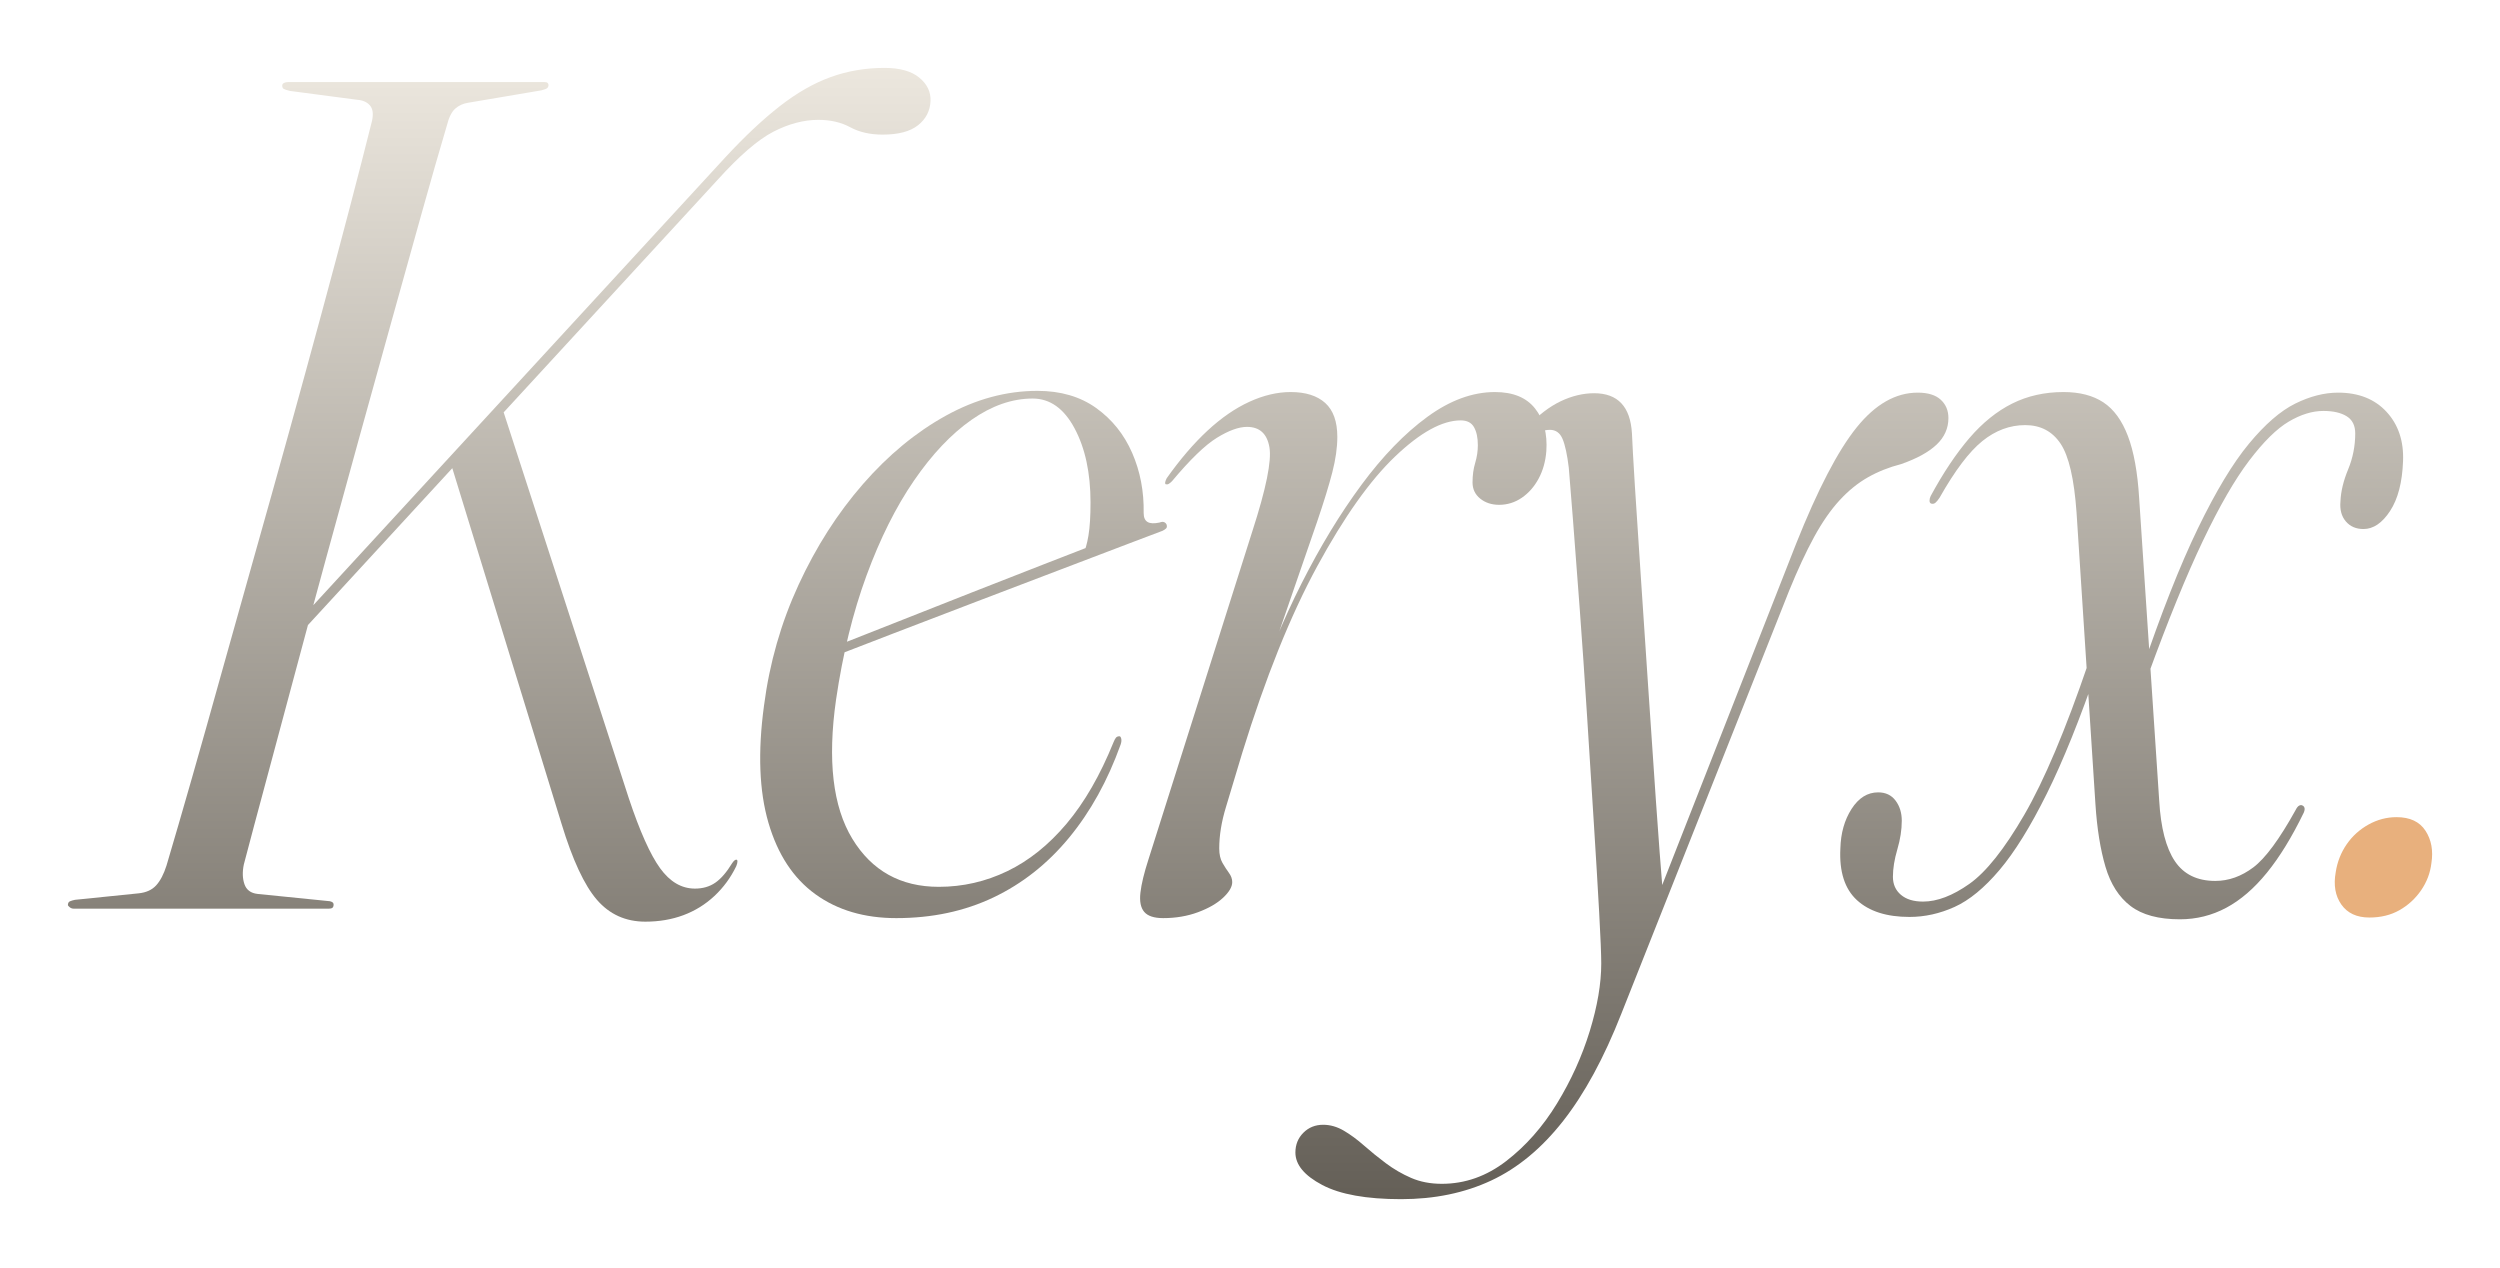
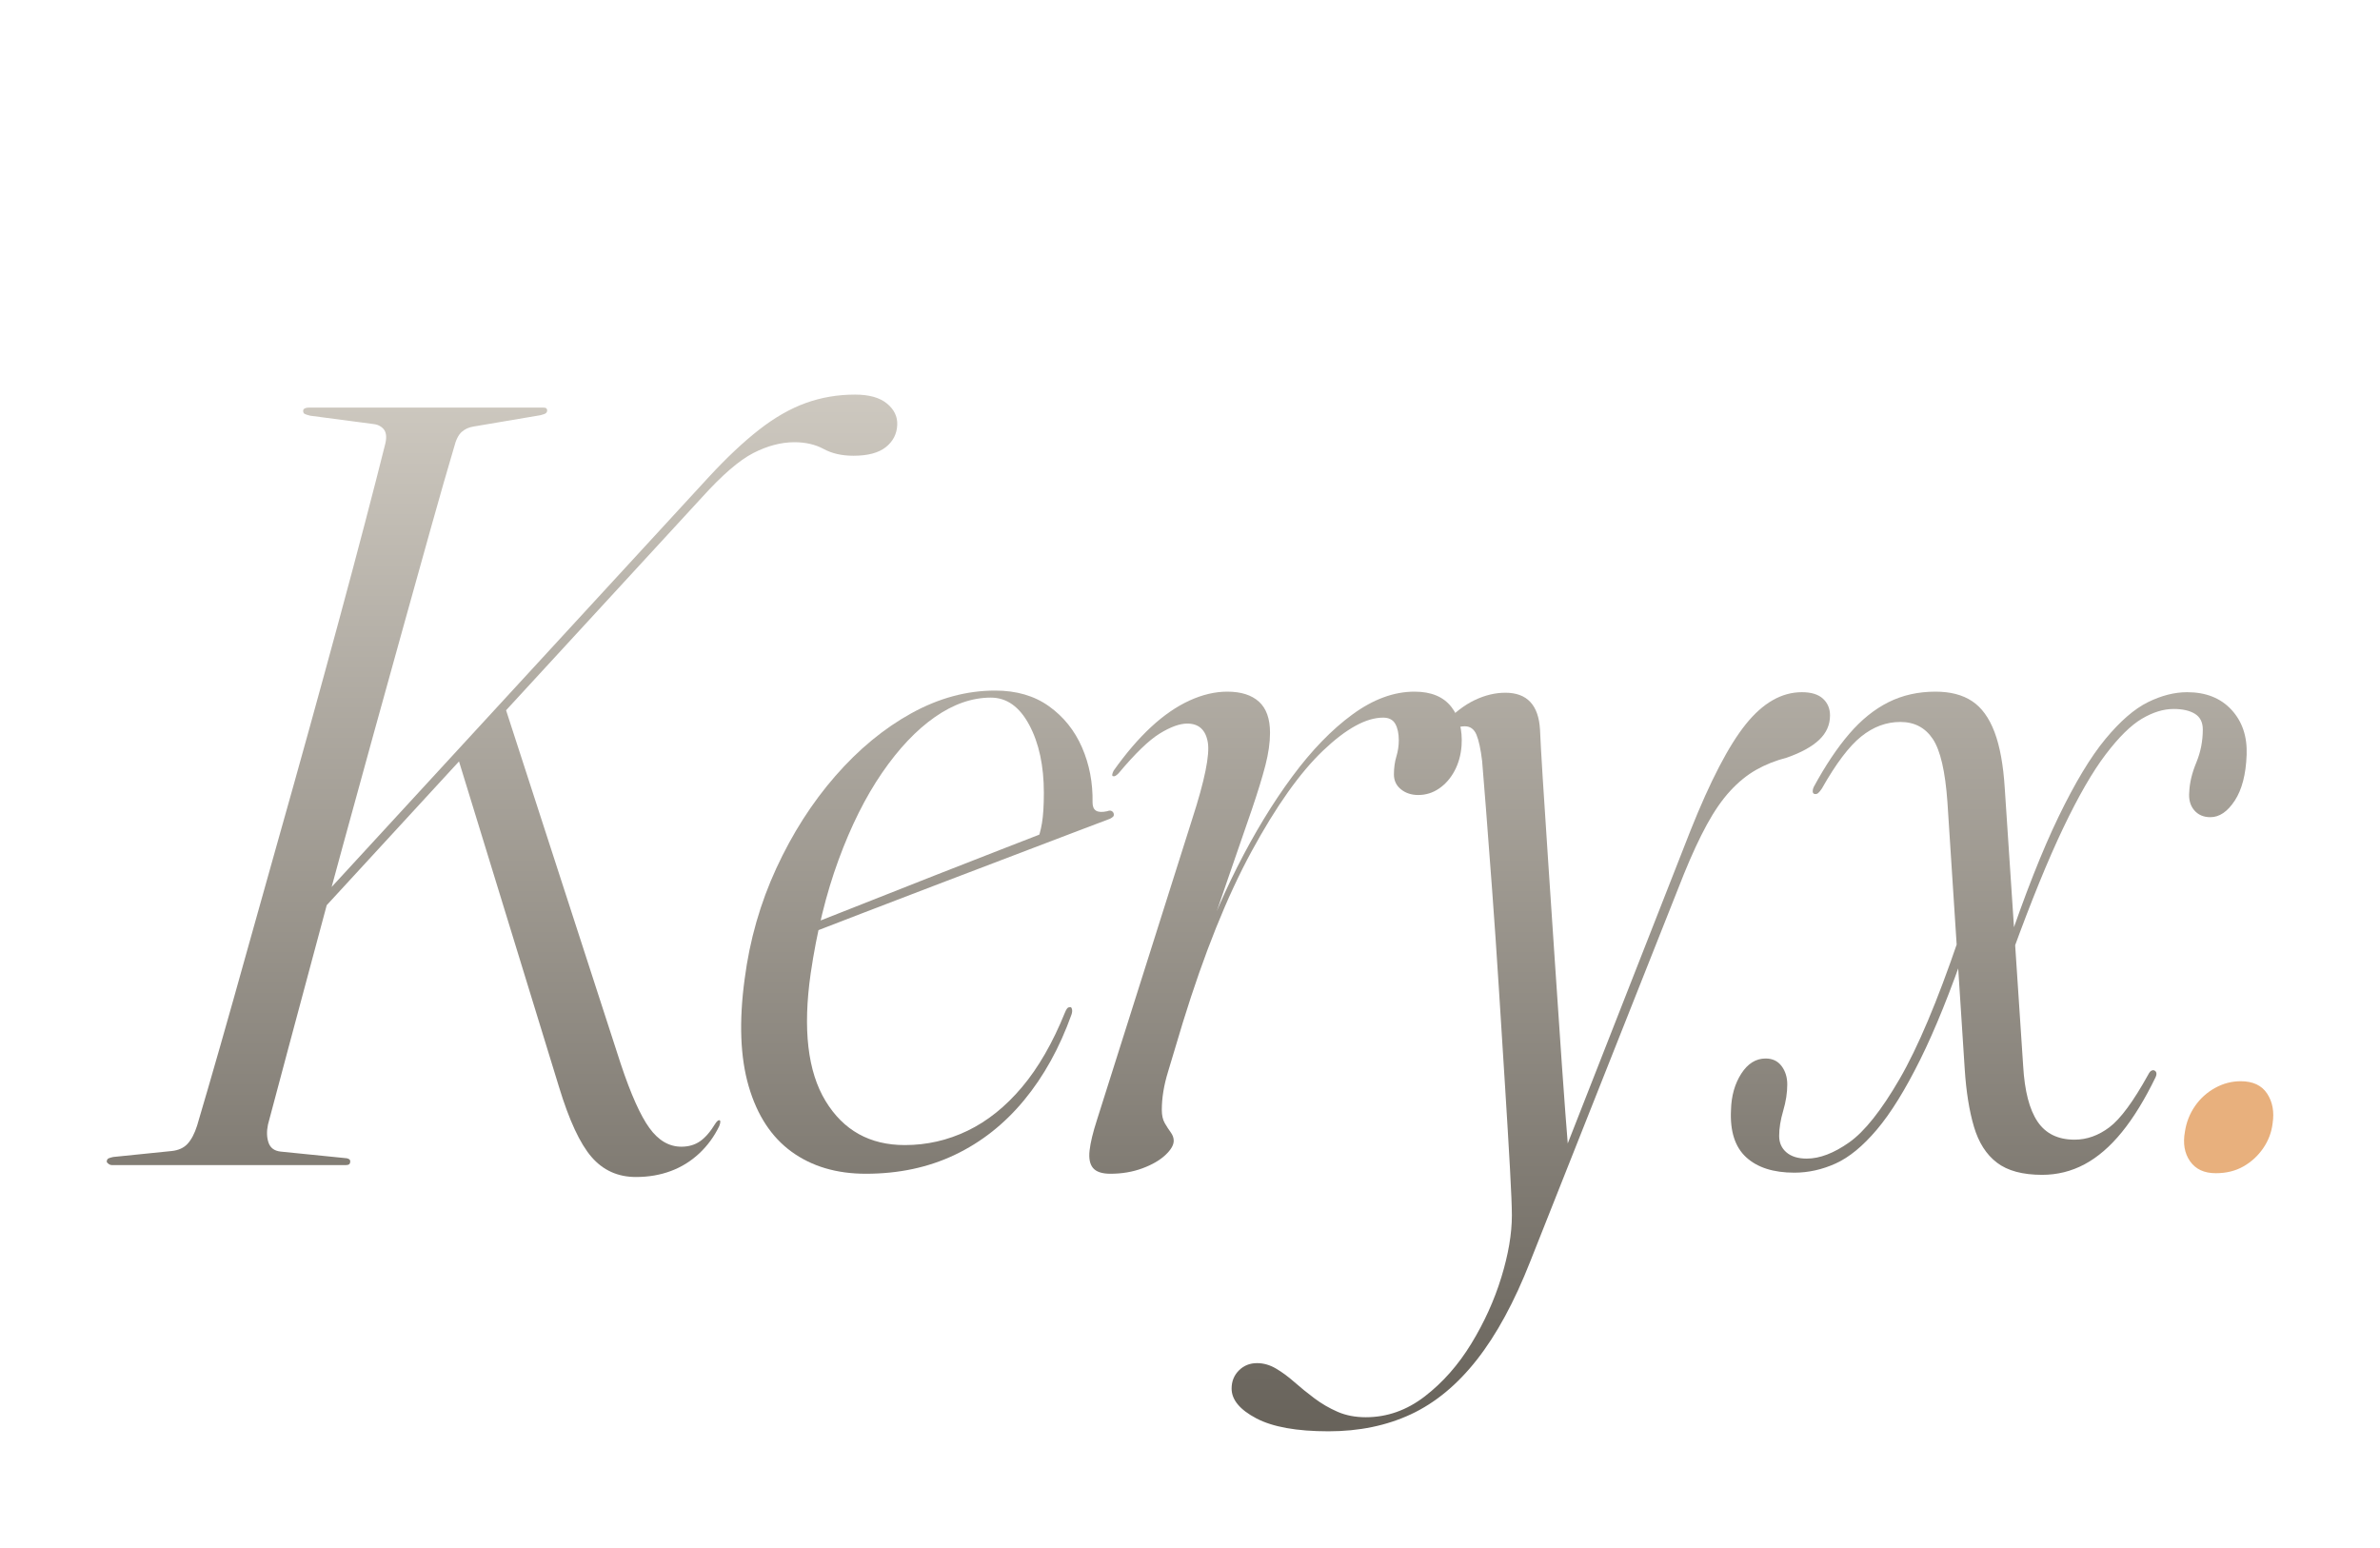
- <svg xmlns="http://www.w3.org/2000/svg" viewBox="-125.0 417.0 4234.2 2145.9" width="520" role="img" aria-label="Keryx">
+ <svg xmlns="http://www.w3.org/2000/svg" viewBox="-207.3 -197.3 4398.8 2860.6" width="520" role="img" aria-label="Keryx">
  <defs>
-     <linearGradient id="silver" gradientUnits="userSpaceOnUse" x1="0" y1="417.0" x2="0" y2="2563.0">
+     <linearGradient id="silver" gradientUnits="userSpaceOnUse" x1="0" y1="-197.3" x2="0" y2="2663.3">
      <stop offset="0" stop-color="#f4efe6" />
      <stop offset="1" stop-color="#5c574f" />
    </linearGradient>
  </defs>
  <path d="M288.0 1881Q284.0 1900 289.0 1914.5Q294.0 1929 311.0 1931L430.0 1943Q434.0 1943 437.0 1944.5Q440.0 1946 440.0 1949Q440.0 1953 438.0 1954.5Q436.0 1956 432.0 1956H0.0Q-4.0 1956 -7.0 1953.5Q-10.0 1951 -10.0 1950Q-10.0 1945 -6.5 1943.5Q-3.0 1942 2.0 1941L110.0 1930Q129.0 1928 139.5 1916.5Q150.0 1905 157.0 1883Q176.0 1819 200.0 1735.0Q224.0 1651 251.0 1554.0Q278.0 1457 307.0 1354.5Q336.0 1252 364.5 1149.0Q393.0 1046 419.0 950.0Q445.0 854 467.0 770.0Q489.0 686 505.0 622Q509.0 604 501.5 595.5Q494.0 587 480.0 586L366.0 571Q358.0 569 355.5 567.5Q353.0 566 353.0 562Q353.0 559 356.0 557.5Q359.0 556 363.0 556H797.0Q801.0 556 802.5 557.5Q804.0 559 804.0 561Q804.0 564 802.0 566.0Q800.0 568 792.0 570L668.0 591Q655.0 593 646.0 601.0Q637.0 609 632.0 629Q613.0 693 589.5 777.0Q566.0 861 539.0 958.0Q512.0 1055 483.5 1158.0Q455.0 1261 427.0 1363.5Q399.0 1466 373.5 1561.5Q348.0 1657 326.0 1738.5Q304.0 1820 288.0 1881ZM638.0 1200 725.0 1106 940.0 1769Q968.0 1853 993.0 1887.5Q1018.0 1922 1052.0 1922Q1072.0 1922 1086.5 1912.0Q1101.0 1902 1115.0 1879Q1119.0 1873 1122.0 1873Q1124.0 1873 1124.0 1876.0Q1124.0 1879 1122.0 1884Q1108.0 1913 1085.0 1934.5Q1062.0 1956 1032.5 1967.0Q1003.0 1978 968.0 1978Q918.0 1978 886.0 1941.0Q854.0 1904 826.0 1812ZM353.0 1523 344.0 1509 1103.0 684Q1152.0 631 1195.5 597.0Q1239.0 563 1282.0 547.5Q1325.0 532 1373.0 532Q1412.0 532 1432.0 548.5Q1452.0 565 1451.0 588Q1450.0 613 1430.0 629.0Q1410.0 645 1370.0 645Q1338.0 645 1315.0 632.5Q1292.0 620 1261.0 620Q1224.0 620 1185.0 640.0Q1146.0 660 1090.0 722Z" fill="url(#silver)" />
  <path d="M1238.0 1532Q1238.0 1532 1280.0 1515.5Q1322.0 1499 1386.5 1473.5Q1451.0 1448 1519.5 1421.0Q1588.0 1394 1643.5 1372.5Q1699.0 1351 1722.0 1342L1709.0 1357Q1715.0 1345 1718.5 1324.0Q1722.0 1303 1722.0 1268Q1722.0 1193 1695.0 1142.5Q1668.0 1092 1624.0 1092Q1572.0 1092 1520.5 1128.0Q1469.0 1164 1423.0 1231.0Q1377.0 1298 1342.5 1392.0Q1308.0 1486 1291.0 1602Q1269.0 1756 1318.5 1837.5Q1368.0 1919 1465.0 1919Q1526.0 1919 1581.0 1892.5Q1636.0 1866 1681.5 1812.0Q1727.0 1758 1761.0 1674Q1763.0 1669 1765.0 1666.5Q1767.0 1664 1771.0 1664Q1773.0 1664 1774.0 1668.0Q1775.0 1672 1773.0 1678Q1740.0 1770 1685.5 1836.0Q1631.0 1902 1557.5 1937.0Q1484.0 1972 1393.0 1972Q1312.0 1972 1256.0 1931.5Q1200.0 1891 1176.5 1810.5Q1153.0 1730 1169.0 1612Q1183.0 1504 1227.5 1407.5Q1272.0 1311 1336.5 1237.0Q1401.0 1163 1477.0 1121.0Q1553.0 1079 1632.0 1079Q1691.0 1079 1731.5 1108.0Q1772.0 1137 1792.5 1184.0Q1813.0 1231 1812.0 1286Q1812.0 1297 1818.5 1301.0Q1825.0 1305 1839.0 1302Q1844.0 1300 1847.0 1301.5Q1850.0 1303 1851.0 1306Q1852.0 1310 1850.0 1312.0Q1848.0 1314 1844.0 1316Q1836.0 1319 1788.5 1337.0Q1741.0 1355 1673.0 1381.0Q1605.0 1407 1530.0 1435.5Q1455.0 1464 1389.0 1489.5Q1323.0 1515 1281.5 1531.0Q1240.0 1547 1240.0 1547Z" fill="url(#silver)" />
  <path d="M1849.0 1237Q1848.0 1236 1848.5 1233.5Q1849.0 1231 1851.0 1227Q1885.0 1179 1920.0 1146.5Q1955.0 1114 1991.0 1097.5Q2027.0 1081 2061.0 1081Q2099.0 1081 2119.5 1099.5Q2140.0 1118 2140.0 1157Q2140.0 1184 2131.5 1217.0Q2123.0 1250 2106.0 1300.0Q2089.0 1350 2063.0 1424.5Q2037.0 1499 2001.0 1607L1997.0 1605Q2032.0 1499 2079.5 1405.0Q2127.0 1311 2181.0 1238.0Q2235.0 1165 2292.5 1123.0Q2350.0 1081 2407.0 1081Q2453.0 1081 2475.0 1109.0Q2497.0 1137 2494.0 1181Q2492.0 1207 2481.0 1227.5Q2470.0 1248 2452.5 1260.0Q2435.0 1272 2414.0 1272Q2395.0 1272 2382.0 1261.5Q2369.0 1251 2369.0 1234Q2369.0 1216 2373.5 1201.0Q2378.0 1186 2378.0 1171Q2378.0 1152 2371.5 1140.5Q2365.0 1129 2349.0 1129Q2302.0 1129 2238.0 1190.0Q2174.0 1251 2106.0 1376.0Q2038.0 1501 1979.0 1692Q1963.0 1746 1951.5 1783.5Q1940.0 1821 1940.0 1854Q1940.0 1869 1945.5 1878.5Q1951.0 1888 1956.5 1895.5Q1962.0 1903 1962.0 1911Q1962.0 1923 1946.5 1937.5Q1931.0 1952 1904.0 1962.0Q1877.0 1972 1845.0 1972Q1822.0 1972 1813.0 1961.5Q1804.0 1951 1806.5 1929.0Q1809.0 1907 1820.0 1873L1996.0 1317Q2031.0 1209 2025.0 1174.5Q2019.0 1140 1987.0 1140Q1966.0 1140 1936.0 1158.5Q1906.0 1177 1860.0 1232Q1857.0 1235 1854.5 1236.5Q1852.0 1238 1849.0 1237Z" fill="url(#silver)" />
  <path d="M2917.0 1338Q2972.0 1200 3019.5 1141.0Q3067.0 1082 3123.0 1082Q3149.0 1082 3162.0 1094.0Q3175.0 1106 3175.0 1125Q3175.0 1151 3155.0 1170.0Q3135.0 1189 3095.0 1203Q3064.0 1211 3038.5 1225.5Q3013.0 1240 2990.5 1264.5Q2968.0 1289 2947.5 1326.5Q2927.0 1364 2905.0 1418L2621.0 2134Q2577.0 2246 2522.5 2315.5Q2468.0 2385 2400.5 2416.5Q2333.0 2448 2248.0 2448Q2160.0 2448 2114.5 2424.0Q2069.0 2400 2069.0 2369Q2069.0 2349 2082.5 2335.5Q2096.0 2322 2116.0 2322Q2134.0 2322 2151.0 2332.0Q2168.0 2342 2185.0 2357.0Q2202.0 2372 2222.0 2387.0Q2242.0 2402 2265.0 2412.0Q2288.0 2422 2317.0 2422Q2376.0 2422 2426.0 2383.5Q2476.0 2345 2512.0 2286.0Q2548.0 2227 2567.5 2163.5Q2587.0 2100 2587.0 2049Q2587.0 2026 2583.5 1962.5Q2580.0 1899 2574.5 1812.0Q2569.0 1725 2563.0 1630.0Q2557.0 1535 2550.5 1447.5Q2544.0 1360 2539.0 1296.0Q2534.0 1232 2532.0 1209Q2528.0 1176 2521.5 1160.5Q2515.0 1145 2500.0 1145Q2481.0 1145 2461.0 1163.0Q2441.0 1181 2414.0 1226Q2411.0 1232 2408.5 1234.5Q2406.0 1237 2403.0 1236Q2401.0 1235 2400.5 1231.5Q2400.0 1228 2403.0 1223Q2432.0 1171 2461.0 1140.5Q2490.0 1110 2518.5 1096.5Q2547.0 1083 2575.0 1083Q2605.0 1083 2621.0 1100.0Q2637.0 1117 2639.0 1151Q2640.0 1176 2644.0 1240.5Q2648.0 1305 2654.0 1393.5Q2660.0 1482 2666.5 1580.5Q2673.0 1679 2679.5 1772.0Q2686.0 1865 2692.0 1938L2682.0 1937Z" fill="url(#silver)" />
  <path d="M3412.0 1540 3428.0 1547Q3383.0 1678 3341.5 1761.5Q3300.0 1845 3261.5 1890.5Q3223.0 1936 3185.5 1953.0Q3148.0 1970 3109.0 1970Q3051.0 1970 3020.0 1941.5Q2989.0 1913 2992.0 1854Q2993.0 1815 3011.0 1787.0Q3029.0 1759 3056.0 1759Q3075.0 1759 3085.5 1773.0Q3096.0 1787 3096.0 1807Q3096.0 1830 3088.5 1855.5Q3081.0 1881 3081.0 1902Q3081.0 1921 3094.5 1932.5Q3108.0 1944 3132.0 1944Q3168.0 1944 3210.5 1914.0Q3253.0 1884 3303.5 1797.0Q3354.0 1710 3412.0 1540ZM3498.0 1260 3532.0 1773Q3536.0 1842 3558.5 1875.5Q3581.0 1909 3627.0 1909Q3661.0 1909 3691.5 1886.0Q3722.0 1863 3763.0 1789Q3766.0 1783 3769.0 1781.5Q3772.0 1780 3774.0 1781Q3777.0 1782 3778.0 1785.0Q3779.0 1788 3777.0 1793Q3747.0 1855 3714.5 1895.0Q3682.0 1935 3645.5 1954.5Q3609.0 1974 3567.0 1974Q3513.0 1974 3483.5 1951.5Q3454.0 1929 3441.0 1885.0Q3428.0 1841 3424.0 1779L3392.0 1285Q3386.0 1200 3365.0 1168.5Q3344.0 1137 3305.0 1137Q3266.0 1137 3232.5 1164.0Q3199.0 1191 3160.0 1260Q3156.0 1266 3153.0 1268.5Q3150.0 1271 3146.0 1270Q3143.0 1269 3143.0 1265.0Q3143.0 1261 3145.0 1257Q3177.0 1198 3210.5 1159.0Q3244.0 1120 3283.0 1100.5Q3322.0 1081 3370.0 1081Q3411.0 1081 3437.5 1098.5Q3464.0 1116 3479.0 1155.5Q3494.0 1195 3498.0 1260ZM3513.0 1561 3501.0 1557Q3552.0 1406 3597.5 1312.0Q3643.0 1218 3684.0 1168.5Q3725.0 1119 3762.5 1100.5Q3800.0 1082 3835.0 1082Q3887.0 1082 3917.0 1114.5Q3947.0 1147 3945.0 1198Q3943.0 1252 3923.0 1282.5Q3903.0 1313 3878.0 1313Q3859.0 1313 3848.0 1300.0Q3837.0 1287 3839.0 1266Q3840.0 1241 3852.0 1212.0Q3864.0 1183 3864.0 1151Q3864.0 1131 3849.5 1122.0Q3835.0 1113 3810.0 1113Q3782.0 1113 3751.5 1131.0Q3721.0 1149 3684.5 1197.0Q3648.0 1245 3606.0 1333.0Q3564.0 1421 3513.0 1561Z" fill="url(#silver)" />
  <path d="M3888.0 1971Q3856.0 1971 3840.5 1949.0Q3825.0 1927 3831.0 1894Q3835.0 1868 3849.5 1847.0Q3864.0 1826 3886.5 1813.5Q3909.0 1801 3934.0 1801Q3968.0 1801 3983.0 1824.0Q3998.0 1847 3993.0 1879Q3990.0 1904 3975.5 1925.0Q3961.0 1946 3939.0 1958.5Q3917.0 1971 3888.0 1971Z" fill="#e8b07d" />
</svg>
